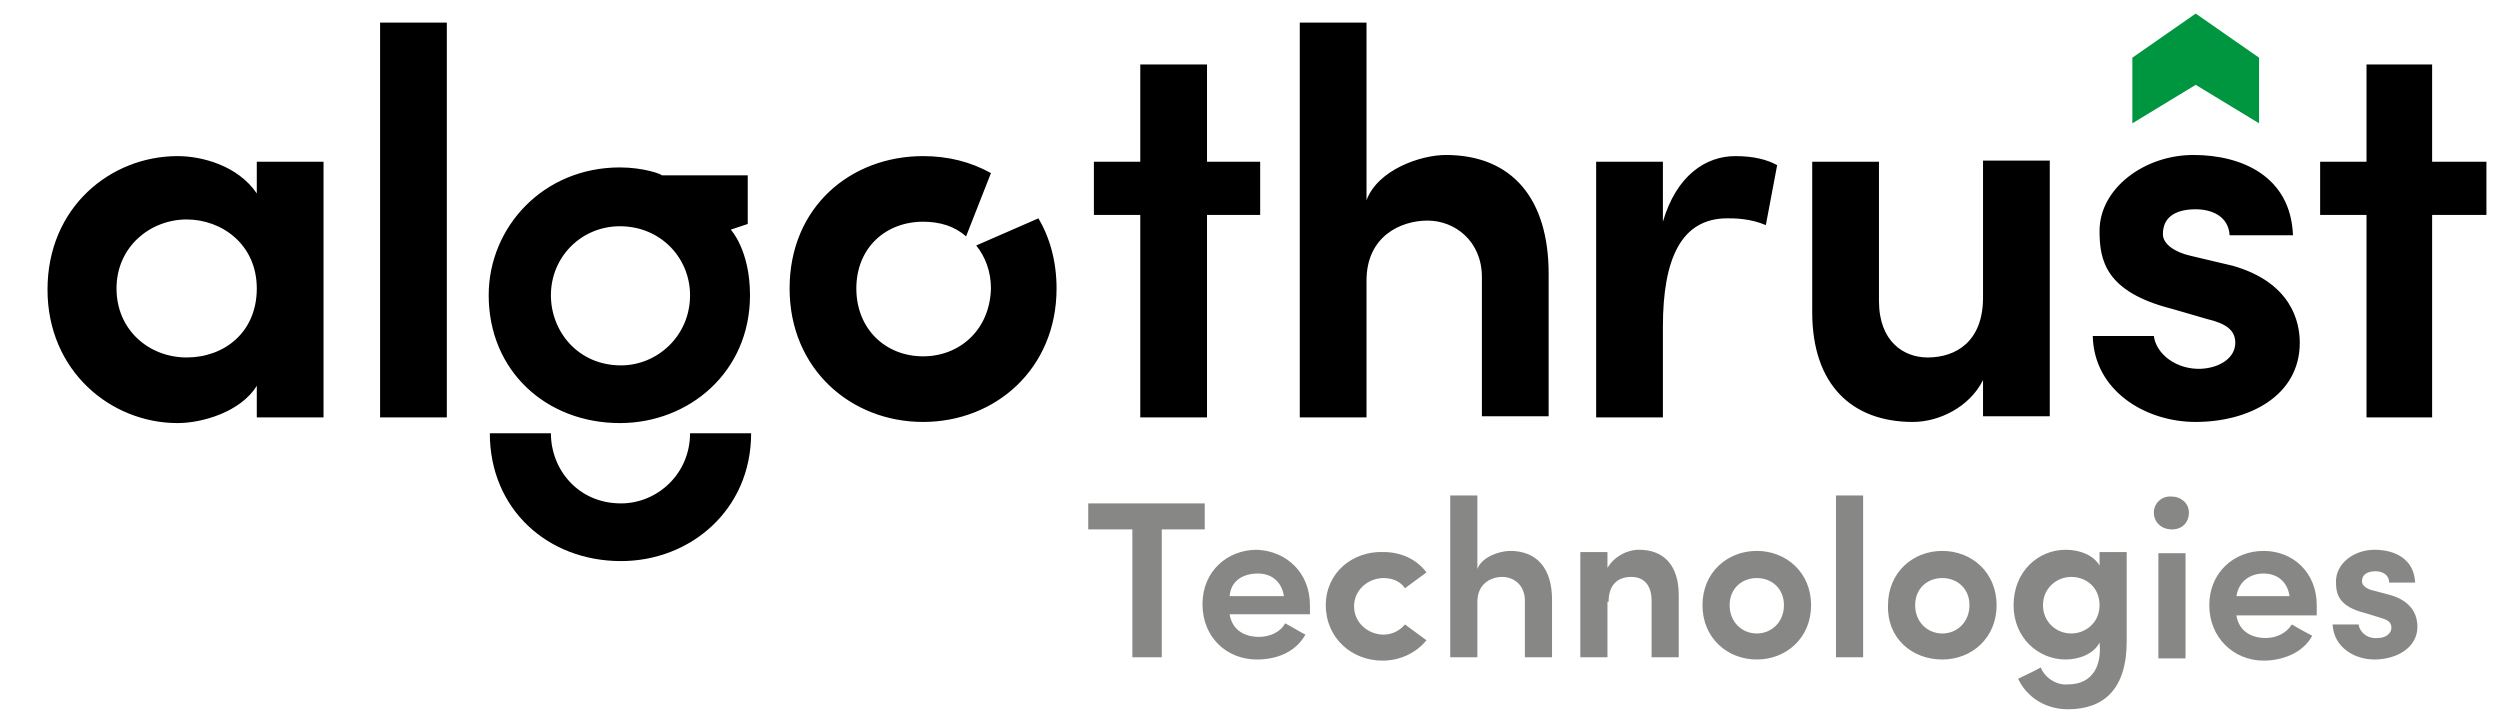
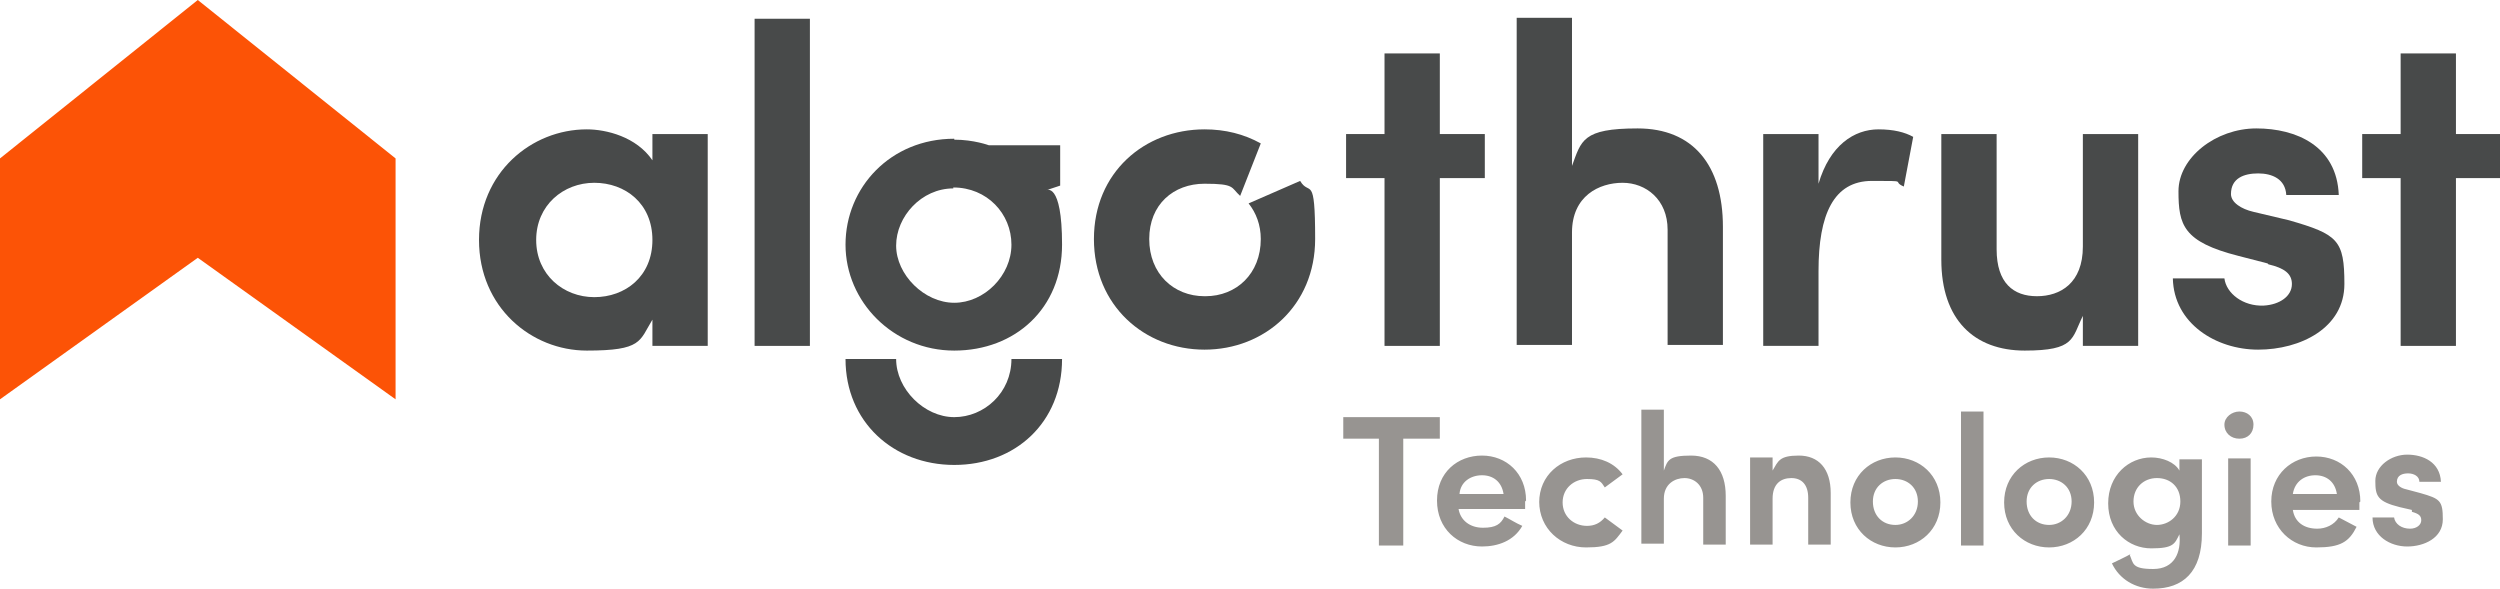
- <svg xmlns="http://www.w3.org/2000/svg" version="1.2" viewBox="0 0 221 64">
-   <path fill-rule="evenodd" d="M22.7 34.1c-1.4 2.3-4.8 3.3-7 3.3-5.9 0-11.5-4.6-11.5-11.8 0-7.3 5.6-11.8 11.5-11.8 2.1 0 5.3.8 7 3.3v-2.8h5.9v22.6h-5.9zm-6.2-2.5c3.3 0 6.2-2.2 6.2-6.1 0-3.9-3.1-6.1-6.2-6.1-3.2 0-6.2 2.4-6.2 6.1 0 3.7 2.9 6.1 6.2 6.1zM33.6 2h5.9v34.9h-5.9zm48 29.5c-3.3 0-5.9-2.4-5.9-6s2.6-5.9 5.9-5.9c1.5 0 2.8.4 3.8 1.3l2.2-5.6q-2.7-1.5-6-1.5c-6.4 0-11.8 4.5-11.8 11.7 0 7.1 5.4 11.8 11.8 11.8s11.8-4.7 11.8-11.8c0-2.4-.6-4.5-1.6-6.2l-5.5 2.4c.8 1 1.3 2.3 1.3 3.8-.1 3.7-2.8 6-6 6zm25.1-25.8h-5.9v8.6h-4.1V19h4.1v17.9h5.9V19h4.7v-4.7h-4.7zm14.1 19.1c0-3.9 3-5.3 5.4-5.3 2.4 0 4.8 1.8 4.8 5v12.3h5.9V24.2c0-6.6-3.2-10.5-9.1-10.5-2.2 0-6 1.3-7 4V2h-5.9v34.9h5.9zm26.2 4.1c0-6 1.6-9.6 5.7-9.6.6 0 2 0 3.4.6l1-5.3c-.9-.5-2.1-.8-3.7-.8-2.6 0-5.2 1.7-6.4 5.8v-5.3h-5.9v22.6h5.9zm28.3-2.6c0 3.9-2.4 5.3-4.9 5.3-2.1 0-4.3-1.4-4.3-5V14.3h-5.9v13.3c0 6.4 3.5 9.7 8.9 9.7 2.3 0 5-1.3 6.2-3.7v3.2h5.9V14.2h-5.9zm19.8 1.9c1.7.4 2.5 1 2.5 2.1 0 1.3-1.3 2.2-3 2.3-2.2.1-4-1.3-4.2-2.9H185c.1 4.8 4.6 7.6 9.1 7.6 4.7 0 9.2-2.3 9.2-7 0-1.8-.7-5.3-5.9-6.8l-3.8-.9c-1.3-.3-2.4-1-2.4-1.9 0-1.7 1.4-2.2 2.9-2.2 1.4 0 2.9.6 3 2.3h5.6c-.2-5.2-4.5-7.1-8.8-7.1-4.4 0-8.3 3-8.3 6.7 0 2.6.5 5.4 6.4 6.9zM215 5.7h-5.8v8.6h-4.1V19h4.1v17.9h5.8V19h4.8v-4.7H215zM58.5 15.5h7.6v4.3l-1.5.5s1.7 1.8 1.7 5.8c0 6.8-5.4 11.3-11.5 11.3-6.5 0-11.6-4.6-11.6-11.3 0-6 4.8-11.3 11.6-11.3 2.1 0 3.7.6 3.7.7zm-9.8 10.6c0 3.2 2.4 6.2 6.2 6.2 3.2 0 6.1-2.6 6.1-6.2 0-3.3-2.6-6.1-6.2-6.1-3.4 0-6.1 2.7-6.1 6.1zM61 38.3c0 3.6-2.9 6.2-6.1 6.2-3.8 0-6.2-3-6.2-6.2h-5.4c0 6.7 5.1 11.3 11.6 11.3 6.1 0 11.5-4.5 11.5-11.3z" class="s0" />
-   <path fill="#878786" fill-rule="evenodd" d="M96.2 46.8v-2.3h10.3v2.3h-3.8v11.3h-2.6V46.8zm19.6 6.7v.8h-7.1c.2 1.3 1.2 2 2.6 2 .9 0 1.9-.4 2.3-1.2.6.3 1.2.7 1.8 1-.9 1.6-2.6 2.2-4.3 2.2-2.6 0-4.8-1.9-4.8-4.9 0-2.9 2.2-4.8 4.8-4.8 2.6.1 4.7 2 4.7 4.9zm-7.1-.8h4.8c-.2-1.3-1.1-2-2.3-2-1.4 0-2.4.7-2.5 2zm13.6-3.9c1.5 0 2.9.6 3.8 1.8l-1.9 1.4c-.4-.6-1.1-.9-1.9-.9-1.3 0-2.6 1-2.6 2.5s1.3 2.5 2.6 2.5c.7 0 1.4-.3 1.9-.9l1.9 1.4c-.9 1.1-2.3 1.8-3.9 1.8-2.7 0-5-2-5-4.9 0-2.9 2.4-4.8 5.1-4.7zm8.3 9.3h-2.4V43.8h2.4v6.5c.4-1.1 2-1.6 2.9-1.6 2.4 0 3.7 1.6 3.7 4.3v5.1h-2.4v-5c0-1.4-1-2.1-2-2.1s-2.2.6-2.2 2.2zm11.5-4.9v4.9h-2.4v-9.3h2.4v1.4c.6-1 1.7-1.6 2.8-1.6 2.2 0 3.5 1.4 3.5 4v5.5H146v-5c0-1.4-.7-2.1-1.8-2.1s-2 .6-2 2.2zm8.4.3c0-2.9 2.2-4.8 4.8-4.8 2.6 0 4.8 1.9 4.8 4.8s-2.2 4.8-4.8 4.8c-2.6 0-4.8-1.9-4.8-4.8zm7.2 0c0-1.5-1.1-2.4-2.4-2.4-1.3 0-2.4.9-2.4 2.4s1.1 2.5 2.4 2.5c1.3 0 2.4-1 2.4-2.5zm4.6-9.7h2.4v14.3h-2.4zm4.6 9.7c0-2.9 2.2-4.8 4.8-4.8 2.6 0 4.8 1.9 4.8 4.8s-2.2 4.8-4.8 4.8c-2.7 0-4.9-1.9-4.8-4.8zm7.2 0c0-1.5-1.1-2.4-2.4-2.4-1.3 0-2.4.9-2.4 2.4s1.1 2.5 2.4 2.5c1.3 0 2.4-1 2.4-2.5zm8.7 7c2.3 0 3-1.8 2.8-3.7-.5 1-1.8 1.5-3 1.5-2.4 0-4.6-1.9-4.6-4.8 0-3 2.2-4.9 4.6-4.9 1.3 0 2.5.5 3 1.4v-1.2h2.4v7.9c0 4.2-2 6-5.2 6-1.9 0-3.6-1-4.4-2.7.6-.3 1.5-.7 2-1 .4 1 1.5 1.6 2.4 1.5zm.3-9.5c-1.3 0-2.5 1-2.5 2.5s1.2 2.5 2.5 2.5c1.2 0 2.5-.9 2.5-2.5s-1.2-2.5-2.5-2.5zm10.1 7.2h-2.4v-9.3h2.4zM192 43.9c.8 0 1.5.6 1.5 1.4 0 .9-.6 1.5-1.5 1.5s-1.6-.6-1.6-1.5c0-.8.7-1.5 1.6-1.4zm12.8 10.5h-7.1c.2 1.3 1.2 2 2.6 2 .9 0 1.8-.4 2.3-1.2.5.3 1.2.7 1.8 1-.8 1.5-2.6 2.2-4.3 2.2-2.6 0-4.8-2-4.8-4.9 0-2.9 2.2-4.8 4.8-4.8 2.6 0 4.7 1.9 4.7 4.8v.9zm-2.4-1.7c-.2-1.3-1.1-2-2.3-2-1.2 0-2.2.7-2.4 2zm6.7 1.5c-2.4-.6-2.6-1.7-2.6-2.8 0-1.6 1.6-2.8 3.4-2.8 1.8 0 3.5.8 3.6 2.9h-2.3c0-.7-.6-1-1.2-1s-1.2.2-1.2.9c0 .4.5.7 1 .8l1.5.4c2.1.6 2.4 2 2.4 2.8 0 1.9-1.9 2.9-3.8 2.9-1.8 0-3.6-1.1-3.7-3.1h2.3c.1.7.8 1.3 1.7 1.2.7 0 1.2-.4 1.2-.9s-.3-.7-1-.9z" />
-   <path fill="#00963f" fill-rule="evenodd" d="M188.5 10.9V5.1l5.6-3.9 5.6 3.9v5.8l-5.6-3.4z" />
+ <svg xmlns="http://www.w3.org/2000/svg" id="Layer_1" data-name="Layer 1" viewBox="0 0 266.7 62.8">
+   <defs>
+     <style>
+       .cls-1 {
+         fill: #979491;
+       }
+ 
+       .cls-1, .cls-2, .cls-3 {
+         fill-rule: evenodd;
+       }
+ 
+       .cls-2 {
+         fill: #fc5306;
+       }
+ 
+       .cls-3, .cls-4 {
+         fill: #484a4a;
+       }
+     </style>
+   </defs>
+   <path class="cls-3" d="M69.6,36.9h5.9V14.3h-5.9v2.8c-1.7-2.5-4.9-3.3-7-3.3-5.9,0-11.5,4.6-11.5,11.8s5.6,11.8,11.5,11.8,5.6-1,7-3.3v2.9h0v-.1ZM57.2,25.6c0-3.7,2.9-6.1,6.2-6.1s6.2,2.2,6.2,6.1-2.9,6.1-6.2,6.1-6.2-2.4-6.2-6.1Z" />
+   <rect class="cls-4" x="80.5" y="2" width="5.9" height="34.9" />
+   <path class="cls-3" d="M128.5,31.6c-3.3,0-5.9-2.4-5.9-6.1s2.6-5.9,5.9-5.9,2.8.4,3.8,1.3l2.2-5.6c-1.8-1-3.8-1.5-6-1.5-6.4,0-11.8,4.6-11.8,11.7s5.4,11.8,11.8,11.8,11.8-4.7,11.8-11.8-.6-4.5-1.6-6.2l-5.5,2.4c.8,1,1.3,2.3,1.3,3.8,0,3.7-2.6,6.1-5.9,6.1h-.1Z" />
+   <polygon class="cls-3" points="153.6 5.7 147.7 5.7 147.7 14.3 143.6 14.3 143.6 19 147.7 19 147.7 36.9 153.6 36.9 153.6 19 158.4 19 158.4 14.3 153.6 14.3 153.6 5.7" />
+   <path class="cls-3" d="M167.7,24.8c0-3.9,2.9-5.3,5.4-5.3s4.8,1.8,4.8,5v12.3h5.9v-12.6c0-6.6-3.2-10.5-9.1-10.5s-6,1.3-7,4V1.9h-5.9v34.9h5.9v-12h0Z" />
+   <path class="cls-3" d="M194,28.9c0-6,1.6-9.6,5.7-9.6s2,0,3.4.6l1-5.3c-.9-.5-2.1-.8-3.7-.8-2.6,0-5.2,1.7-6.4,5.8v-5.3h-5.9v22.6h5.9v-8h0Z" />
+   <path class="cls-3" d="M222.2,26.3c0,3.9-2.4,5.3-4.9,5.3s-4.3-1.4-4.3-5v-12.3h-5.9v13.4c0,6.4,3.5,9.7,8.9,9.7s5-1.3,6.2-3.7v3.2h5.9V14.3h-5.9v12h0Z" />
+   <path class="cls-3" d="M242,28.2c1.7.4,2.5,1,2.5,2.1,0,1.3-1.3,2.2-3,2.3-2.2.1-4-1.3-4.2-2.9h-5.5c.1,4.8,4.6,7.6,9.1,7.6s9.2-2.3,9.2-7-.7-5.3-5.9-6.8l-3.8-.9c-1.3-.3-2.4-1-2.4-1.9,0-1.7,1.4-2.2,2.9-2.2s2.9.6,3,2.3h5.6c-.2-5.2-4.5-7.1-8.8-7.1s-8.3,3.1-8.3,6.7.5,5.4,6.4,6.9l3.1.8h0l.1.1Z" />
+   <polygon class="cls-3" points="262 5.7 256.1 5.7 256.1 14.3 252 14.3 252 19 256.1 19 256.1 36.9 262 36.9 262 19 266.7 19 266.7 14.3 262 14.3 262 5.7" />
+   <path class="cls-3" d="M101.8,14.8c-6.8,0-11.6,5.2-11.6,11.3s5.1,11.3,11.6,11.3,11.5-4.5,11.5-11.3-1.7-5.8-1.7-5.8l1.5-.5v-4.3h-7.6s-1.6-.6-3.7-.6h0v-.1ZM101.7,20c3.6,0,6.2,2.8,6.2,6.1s-2.9,6.2-6.1,6.2-6.2-3-6.2-6.1,2.7-6.1,6.1-6.1h0v-.1Z" />
+   <path class="cls-3" d="M107.9,38.3c0,3.6-2.9,6.2-6.1,6.2s-6.2-3-6.2-6.2h-5.4c0,6.7,5.1,11.3,11.6,11.3s11.5-4.5,11.5-11.3h-5.4Z" />
+   <path class="cls-1" d="M143.2,46.8h3.9v11.4h2.6v-11.4h3.9v-2.3h-10.3v2.3h-.1ZM162.7,53.5v.8h-7.1c.2,1.2,1.2,2,2.6,2s1.9-.4,2.3-1.2c.6.3,1.2.7,1.9,1-.9,1.6-2.6,2.2-4.3,2.2-2.6,0-4.8-1.9-4.8-4.9s2.2-4.8,4.8-4.8,4.7,1.9,4.7,4.8h0l-.1.1ZM155.6,52.7h4.8c-.2-1.3-1.1-2-2.3-2s-2.3.7-2.4,2h-.1ZM164.2,53.5c0,2.9,2.3,4.9,5,4.9s3-.6,3.9-1.8l-1.9-1.4c-.5.6-1.1.9-1.9.9-1.4,0-2.6-1-2.6-2.5s1.2-2.5,2.6-2.5,1.5.3,1.9.9l1.9-1.4c-.9-1.2-2.3-1.8-3.9-1.8-2.7,0-5,1.9-5,4.8h0v-.1ZM177.5,53.2c0-1.6,1.2-2.2,2.2-2.2s2,.7,2,2.1v5h2.4v-5.2c0-2.7-1.3-4.3-3.7-4.3s-2.5.5-2.9,1.6v-6.5h-2.4v14.3h2.4v-4.9h0v.1ZM189.1,53.2c0-1.6.9-2.2,2-2.2s1.8.7,1.8,2.1v5h2.4v-5.5c0-2.6-1.3-4-3.4-4s-2.2.6-2.8,1.6v-1.4h-2.4v9.3h2.4v-4.9h0ZM202.2,56c-1.4,0-2.4-1-2.4-2.5s1.1-2.4,2.4-2.4,2.4.9,2.4,2.4-1.1,2.5-2.4,2.5h0ZM202.2,58.4c2.6,0,4.8-1.9,4.8-4.8s-2.2-4.8-4.8-4.8-4.8,1.9-4.8,4.8,2.2,4.8,4.8,4.8h0ZM209.2,58.2h2.4v-14.3h-2.4v14.3h0ZM218.6,56c-1.4,0-2.4-1-2.4-2.5s1.1-2.4,2.4-2.4,2.4.9,2.4,2.4-1.1,2.5-2.4,2.5h0ZM218.6,58.4c2.6,0,4.8-1.9,4.8-4.8s-2.2-4.8-4.8-4.8-4.8,1.9-4.8,4.8,2.2,4.8,4.8,4.8h0ZM232.6,53.5c0,1.6-1.3,2.5-2.5,2.5s-2.5-1-2.5-2.5,1.1-2.5,2.5-2.5,2.5.9,2.5,2.5h0ZM227.3,59.1c-.5.3-1.4.7-2,1,.8,1.7,2.5,2.7,4.4,2.7,3.2,0,5.2-1.8,5.2-5.9v-7.9h-2.4v1.2c-.5-.9-1.8-1.4-3-1.4-2.4,0-4.6,1.9-4.6,4.9s2.2,4.8,4.6,4.8,2.5-.5,3-1.5c.2,1.9-.5,3.7-2.8,3.7s-2.1-.6-2.5-1.5h0l.1-.1ZM240.1,48.9h-2.4v9.3h2.4v-9.3h0ZM237.3,45.3c0,.9.7,1.5,1.6,1.5s1.5-.6,1.5-1.5-.7-1.4-1.5-1.4-1.6.6-1.6,1.4h0ZM251.8,53.5c0-2.9-2.1-4.8-4.7-4.8s-4.8,1.9-4.8,4.8,2.2,4.9,4.8,4.9,3.5-.6,4.3-2.2c-.6-.3-1.3-.7-1.9-1-.5.8-1.4,1.2-2.3,1.2-1.4,0-2.4-.7-2.6-2h7.1v-.8h0l.1-.1ZM244.6,52.7c.2-1.3,1.2-2,2.4-2s2.1.7,2.3,2h-4.8.1ZM257.3,54.6c.7.2,1,.4,1,.9s-.5.9-1.2.9c-.9,0-1.6-.5-1.7-1.2h-2.3c0,2,1.9,3.1,3.7,3.1s3.8-.9,3.8-2.9-.3-2.2-2.4-2.8l-1.5-.4c-.5-.1-1-.4-1-.8,0-.7.6-.9,1.2-.9s1.2.3,1.2.9h2.3c-.1-2.1-1.9-2.9-3.6-2.9s-3.4,1.2-3.4,2.8.2,2.2,2.6,2.8l1.3.3h0v.2Z" />
+   <polygon class="cls-2" points="0 42.6 0 16.9 21.1 0 42.2 16.9 42.2 42.6 21.1 27.5 0 42.6" />
</svg>
